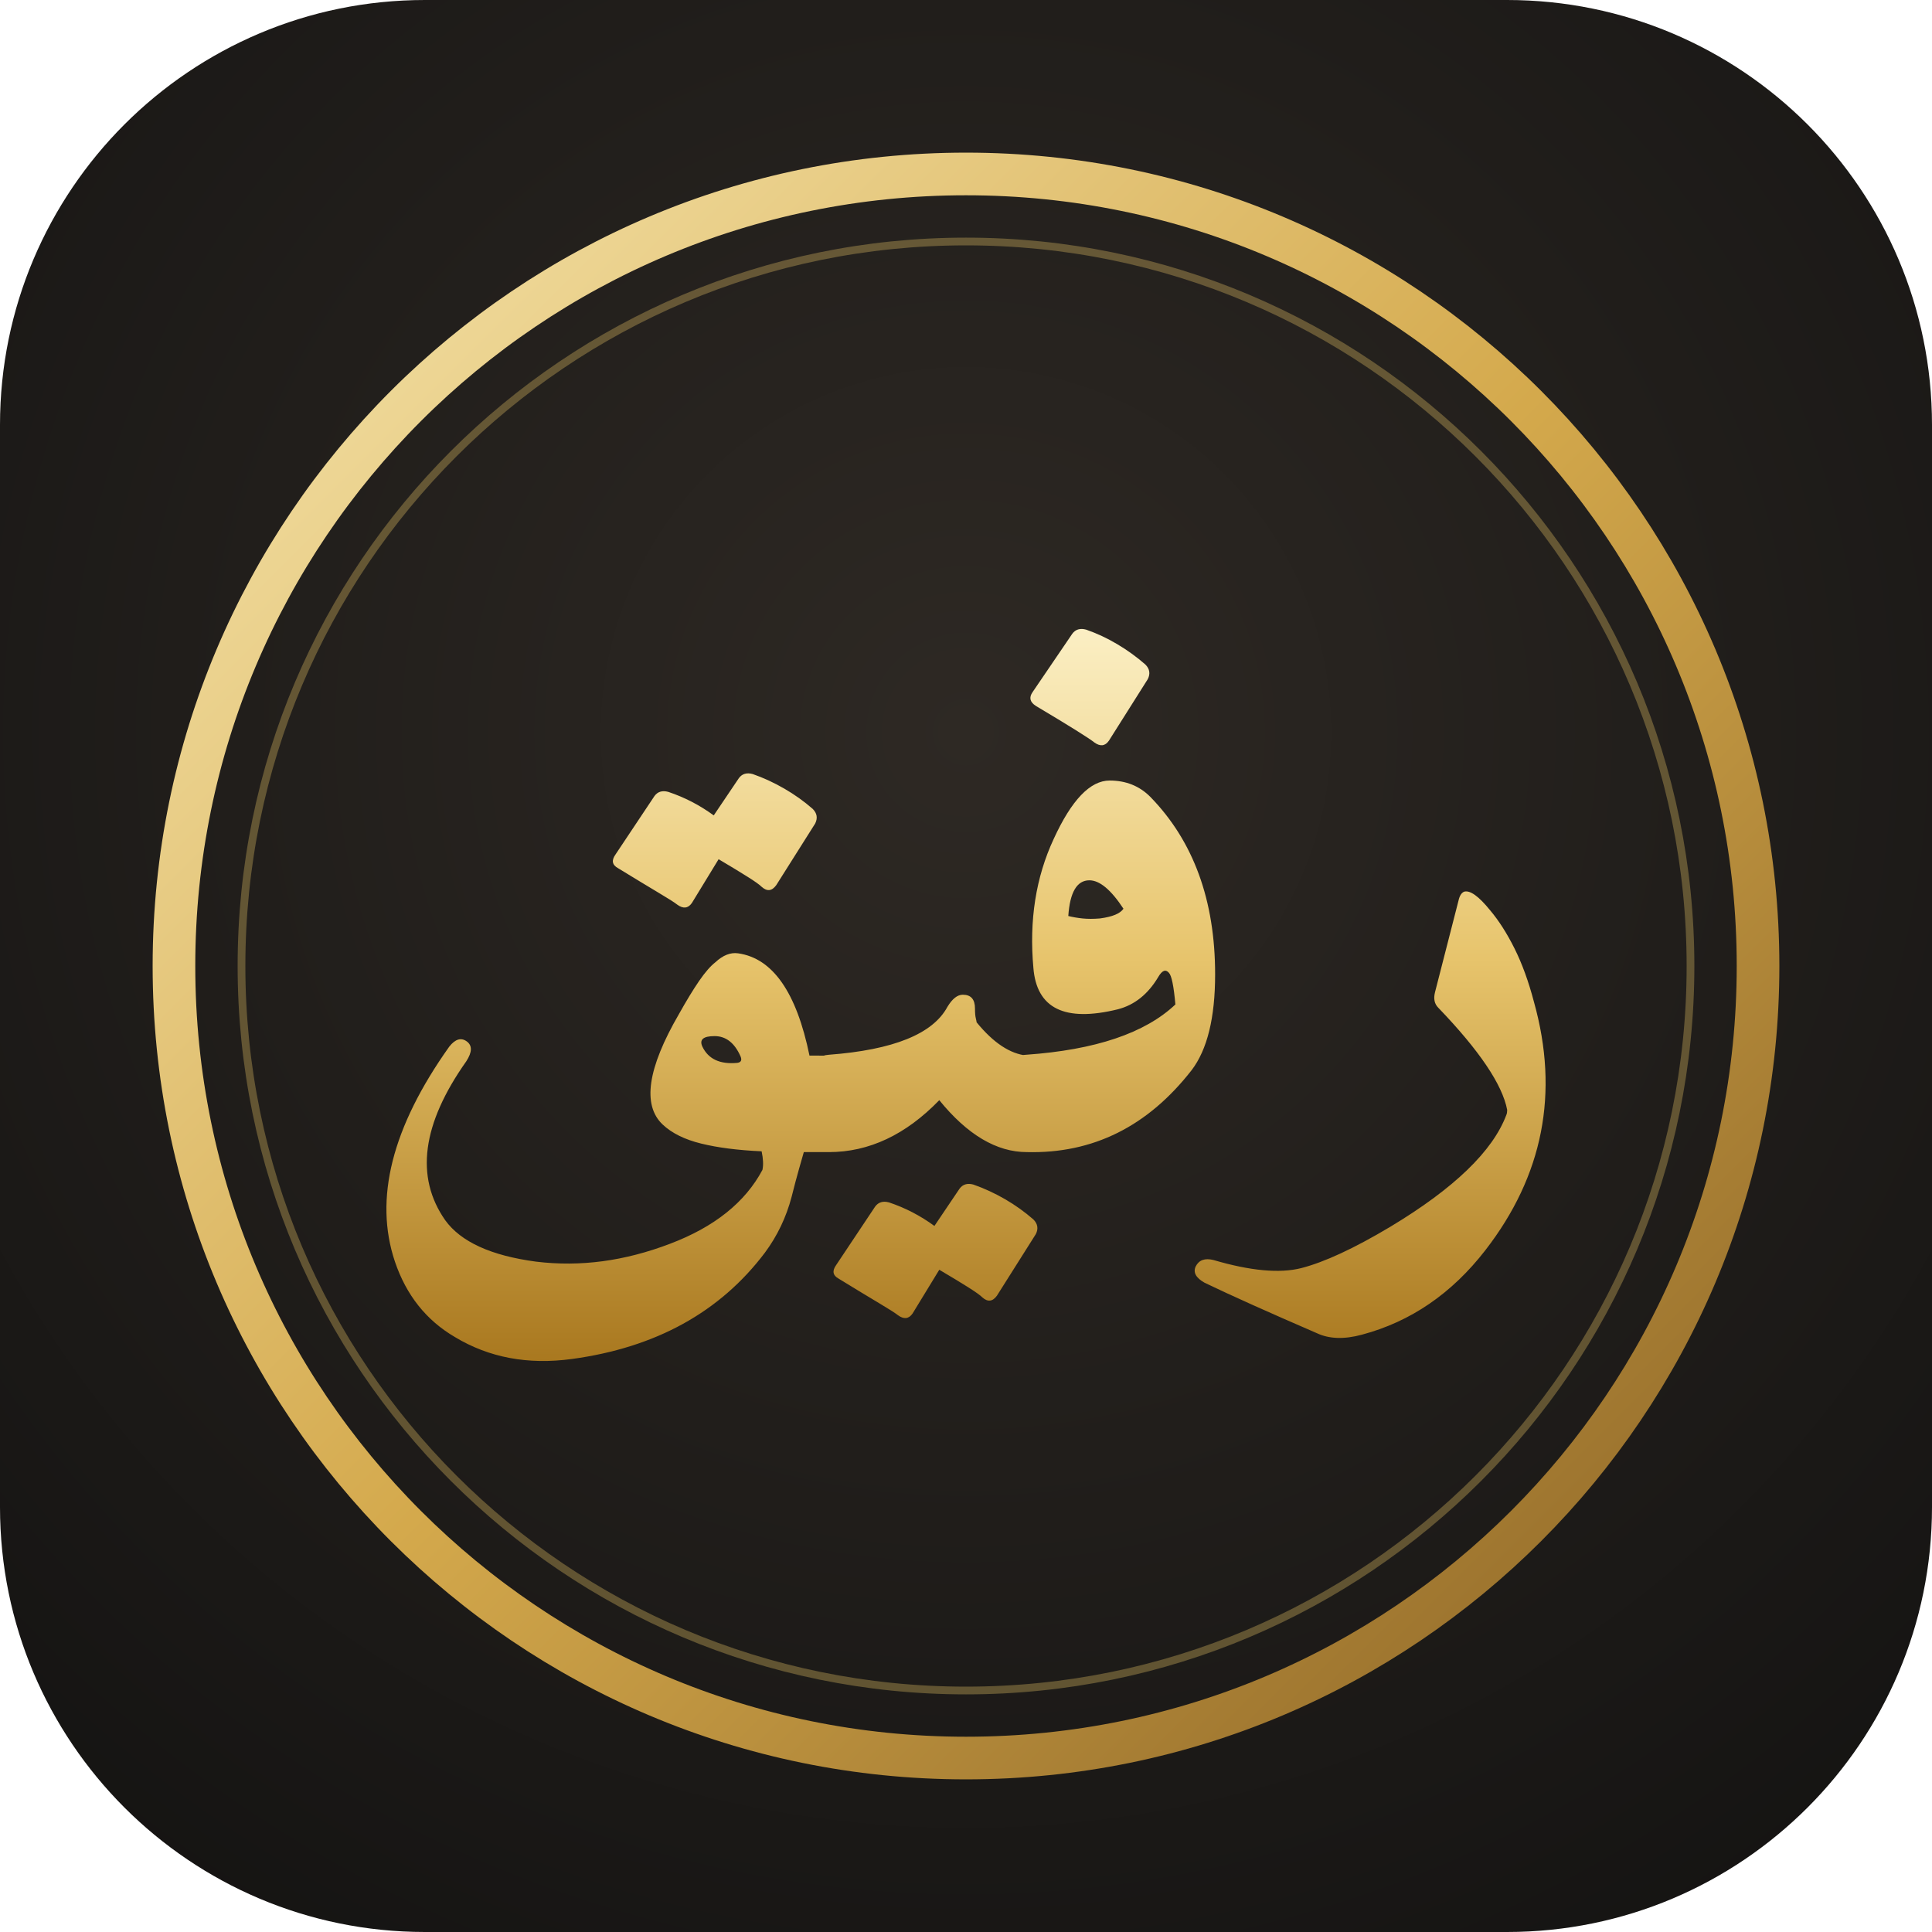
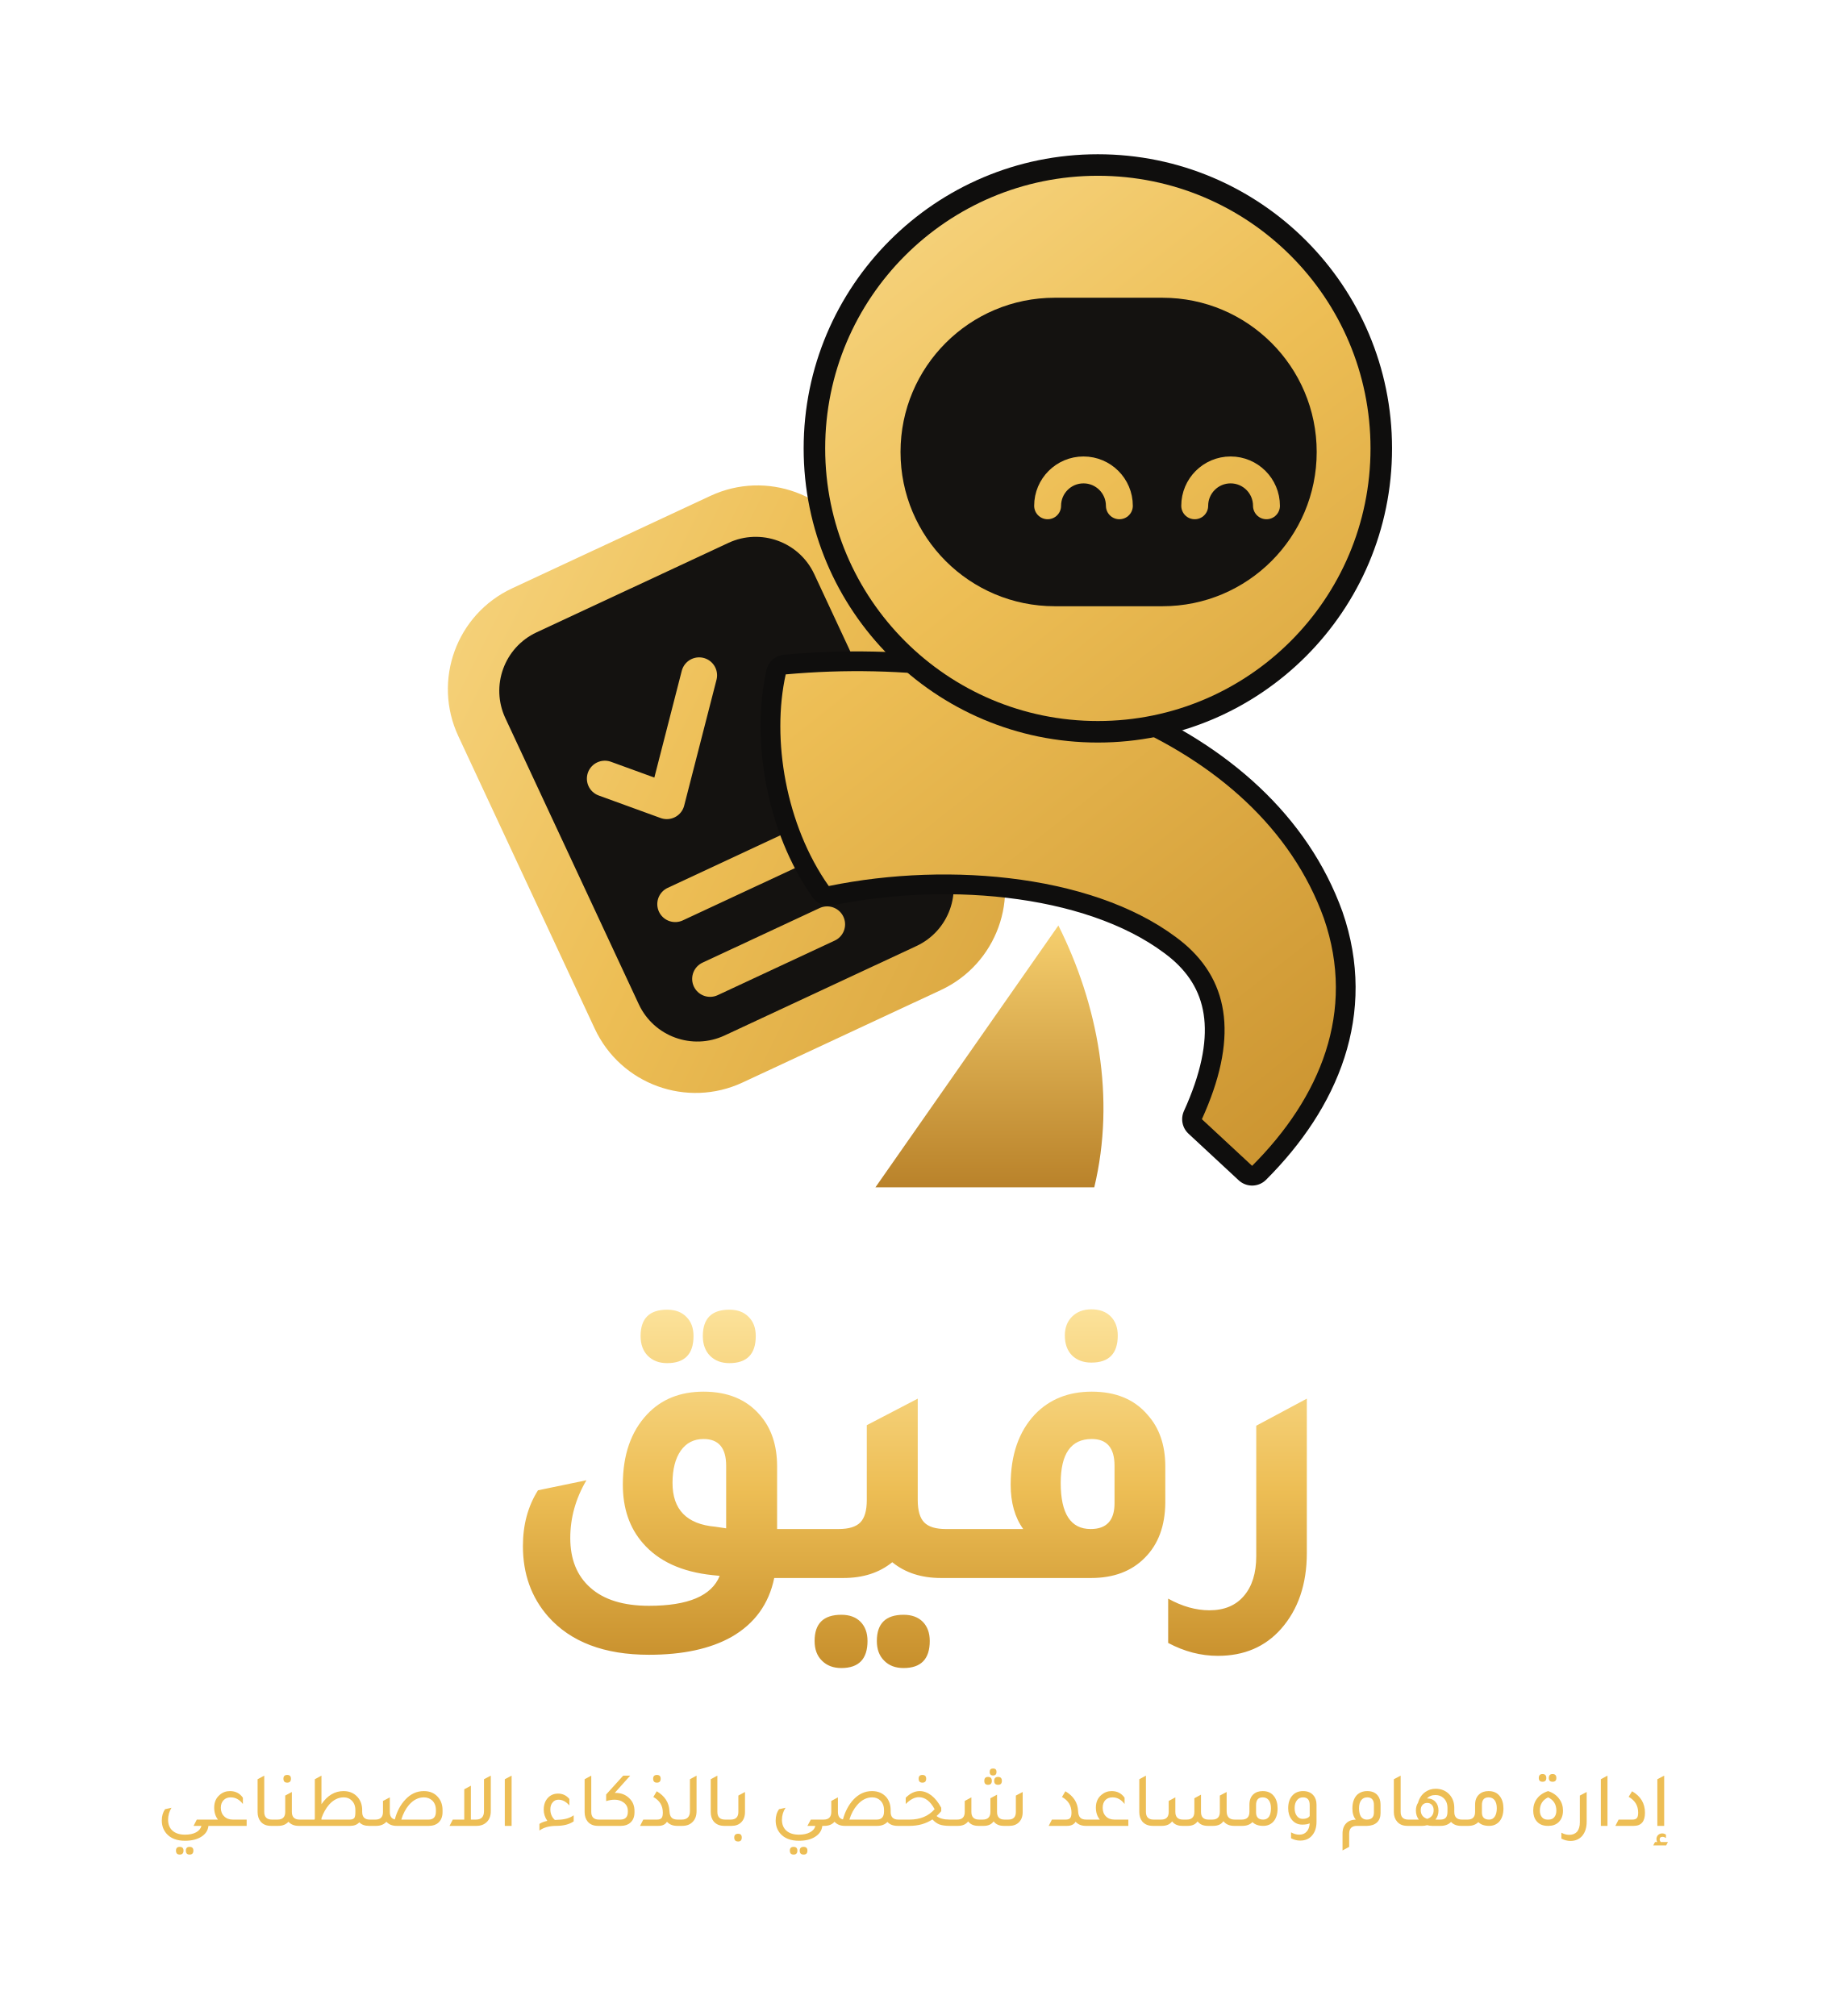
- <svg xmlns="http://www.w3.org/2000/svg" viewBox="0 0 512 512" width="512" height="512">
+ <svg xmlns="http://www.w3.org/2000/svg" viewBox="110 40 1020 1124" width="510" height="562">
  <defs>
-     <linearGradient id="g" x1="0" y1="0" x2="0" y2="1">
-       <stop offset="0" stop-color="#FBEFC4" />
-       <stop offset=".45" stop-color="#E7C46C" />
-       <stop offset="1" stop-color="#A9781F" />
+     <linearGradient id="g" gradientUnits="userSpaceOnUse" x1="400" y1="140" x2="860" y2="720">
+       <stop offset="0" stop-color="#FCE29A" />
+       <stop offset=".45" stop-color="#EDBE55" />
+       <stop offset="1" stop-color="#C78F2C" />
    </linearGradient>
-     <linearGradient id="r" x1="0" y1="0" x2="1" y2="1">
-       <stop offset="0" stop-color="#F7E7B0" />
-       <stop offset=".5" stop-color="#D4A94C" />
-       <stop offset="1" stop-color="#8A6224" />
+     <linearGradient id="g2" gradientUnits="userSpaceOnUse" x1="0" y1="556" x2="0" y2="702">
+       <stop offset="0" stop-color="#F6CF6E" />
+       <stop offset="1" stop-color="#B9822A" />
    </linearGradient>
-     <radialGradient id="bg" cx=".5" cy=".38" r=".75">
-       <stop offset="0" stop-color="#2E2924" />
-       <stop offset="1" stop-color="#141312" />
-     </radialGradient>
+     <linearGradient id="w" x1="0" y1="0" x2="0" y2="1">
+       <stop offset="0" stop-color="#FCE29A" />
+       <stop offset=".5" stop-color="#EDBE55" />
+       <stop offset="1" stop-color="#C78F2C" />
+     </linearGradient>
  </defs>
-   <rect width="512" height="512" rx="112.6" fill="url(#bg)" />
-   <circle cx="256.0" cy="256.0" r="209.9" fill="none" stroke="url(#r)" stroke-width="11.3" />
-   <circle cx="256.0" cy="256.0" r="192.0" fill="none" stroke="#E0BC62" stroke-opacity=".35" stroke-width="2.05" />
-   <path d="M195.6 252.64Q209.36 254.58 214.52 279.74Q221.62 279.74 222.26 279.95Q225.7 281.46 226.99 287.05Q228.28 292.64 226.78 298.87Q225.27 305.32 219.9 305.32H213.02Q212.59 306.83 211.73 309.84Q210.87 312.85 209.79 317.15Q207.64 325.32 202.7 331.98Q184.85 355.63 151.53 360.15Q134.11 362.51 120.57 354.34Q109.17 347.68 104.66 334.35Q96.27 309.41 119.06 277.37Q121.43 274.36 123.68 275.97Q125.94 277.59 123.58 281.24Q105.95 306.18 117.99 323.38Q124.22 331.98 142.07 334.35Q150.88 335.42 159.7 334.24Q168.51 333.06 177.54 329.62Q195.17 322.95 202.05 310.05Q202.48 308.12 201.84 305.11Q192.38 304.68 185.82 303.06Q179.26 301.45 175.61 298.01Q167.44 290.27 179.91 268.77Q182.92 263.39 185.28 259.95Q187.65 256.51 189.58 255.01Q192.59 252.21 195.6 252.64ZM196.25 279.95Q193.88 274.58 189.37 274.58Q184.85 274.58 186.14 277.37Q188.51 282.32 195.39 281.67Q196.89 281.46 196.25 279.95ZM195.82 206.2Q197.11 204.48 199.47 205.13Q203.77 206.63 207.86 209Q211.94 211.36 215.38 214.37Q217.1 216.09 216.03 218.24L205.71 234.58Q203.99 236.95 201.84 235.01Q200.98 234.15 198.07 232.33Q195.17 230.5 190.44 227.7L183.35 239.31Q181.84 241.46 179.48 239.74Q178.4 238.88 174.42 236.52Q170.45 234.15 163.78 230.07Q161.42 228.78 163.14 226.41L173.46 210.93Q174.75 209.21 177.11 209.86Q183.56 212.01 189.15 216.09ZM258.81 270.92Q265.48 279.09 272.14 279.74Q278.16 280.38 279.02 284.04Q279.67 286.62 279.02 293.07Q278.81 296.29 278.05 298.55Q277.3 300.81 276.66 302.31Q275.37 305.32 272.14 305.32Q260.1 305.32 248.92 291.56Q235.59 305.32 219.68 305.32Q215.17 305.32 213.88 299.52L211.94 290.7Q211.3 287.26 213.66 283.61Q216.03 279.74 219.68 279.52Q245.27 277.59 251.07 266.84Q253.01 263.61 255.16 263.61Q258.38 263.61 258.38 267.27Q258.38 268.99 258.6 269.85Q258.81 270.71 258.81 270.92ZM254.3 315Q255.59 313.28 257.95 313.92Q262.25 315.43 266.34 317.79Q270.42 320.16 273.86 323.17Q275.58 324.89 274.51 327.04L264.19 343.38Q262.47 345.74 260.32 343.81Q259.46 342.95 256.55 341.12Q253.65 339.29 248.92 336.5L241.83 348.11Q240.32 350.26 237.96 348.54Q236.88 347.68 232.9 345.31Q228.93 342.95 222.26 338.86Q219.9 337.57 221.62 335.21L231.94 319.73Q233.23 318.01 235.59 318.65Q242.04 320.8 247.63 324.89ZM294.07 206.85Q300.52 206.85 304.82 211.15Q322.02 228.78 322.02 258.23Q322.02 275.44 315.79 283.61Q298.37 305.97 272.14 305.32Q266.98 305.32 265.26 298.66Q263.76 292.21 265.26 286.19Q266.77 279.74 271.93 279.52Q299.45 277.59 311.49 266.19Q310.84 258.88 309.77 257.8Q308.48 256.3 306.97 258.88Q302.89 265.76 296.22 267.48Q275.15 272.64 273.86 256.51Q272.14 237.59 279.24 222.33Q286.33 206.85 294.07 206.85ZM288.7 233.29Q283.75 233.29 283.11 242.75Q284.83 243.18 286.87 243.4Q288.91 243.61 291.49 243.4Q296.44 242.75 297.73 240.82Q292.78 233.29 288.7 233.29ZM284.18 167.93Q285.47 166.21 287.84 166.86Q292.14 168.36 296.11 170.73Q300.09 173.09 303.53 176.1Q305.25 177.82 304.18 179.97L293.86 196.31Q292.35 198.46 289.99 196.74Q287.84 195.02 274.51 187.07Q272.14 185.56 273.65 183.41ZM386.52 238.67Q386.95 236.73 388.03 236.3Q390.39 235.66 394.91 241.25Q398.35 245.33 401.36 251.35Q404.37 257.37 406.52 265.54Q416.62 301.67 393.62 331.34Q380.29 348.54 360.94 353.7Q353.84 355.63 348.9 353.27Q339.44 349.18 332.02 345.85Q324.6 342.52 319.23 339.94Q315.79 338 316.86 335.64Q318.15 333.06 321.59 333.92Q336.21 338.22 344.81 336.07Q354.06 333.7 368.46 325.1Q393.83 309.84 399.21 295.43Q399.42 295 399.42 294.14Q397.49 284.04 381.15 267.05Q379.64 265.54 380.29 262.96Z" fill="url(#g)" />
+   <g transform="rotate(-25 515 480)">
+     <path d="M454,328H576A62,62 0 0 1 638,390V570A62,62 0 0 1 576,632H454A62,62 0 0 1 392,570V390A62,62 0 0 1 454,328Z" fill="url(#g)" />
+   </g>
+   <g transform="rotate(-25 515 480)">
+     <path d="M456,356H574A36,36 0 0 1 610,392V568A36,36 0 0 1 574,604H456A36,36 0 0 1 420,568V392A36,36 0 0 1 456,356Z" fill="#141210" />
+   </g>
+   <g transform="rotate(-25 515 480)">
+     <path d="M456,446l26,26l46,-56" fill="none" stroke="url(#g)" stroke-width="20" stroke-linecap="round" stroke-linejoin="round" />
+   </g>
+   <g transform="rotate(-25 515 480)">
+     <path d="M462,526h96M462,572h72" fill="none" stroke="url(#g)" stroke-width="20" stroke-linecap="round" stroke-linejoin="round" />
+   </g>
+   <path d="M598,702L700,556C722,600 732,652 720,702Z" fill="url(#g2)" />
+   <path d="M548,416C680,404 812,452 848,552C866,604 846,652 808,690L780,664C800,620 796,588 770,566C724,528 640,520 572,534C548,500 540,452 548,416Z" fill="#0F0E0D" stroke="#0F0E0D" stroke-width="22" stroke-linecap="round" stroke-linejoin="round" />
+   <path d="M548,416C680,404 812,452 848,552C866,604 846,652 808,690L780,664C800,620 796,588 770,566C724,528 640,520 572,534C548,500 540,452 548,416Z" fill="url(#g)" />
+   <path d="M558,290A164,164 0 1 1 886,290A164,164 0 1 1 558,290Z" fill="#0F0E0D" />
+   <path d="M570,290A152,152 0 1 1 874,290A152,152 0 1 1 570,290Z" fill="url(#g)" />
+   <path d="M698,206H758A86,86 0 0 1 844,292V292A86,86 0 0 1 758,378H698A86,86 0 0 1 612,292V292A86,86 0 0 1 698,206Z" fill="#141210" />
+   <path d="M694,322a20,20 0 0 1 40,0M776,322a20,20 0 0 1 40,0" fill="none" stroke="url(#g)" stroke-width="15" stroke-linecap="round" stroke-linejoin="round" />
+   <path d="M481.9 800Q475.2 800 471.1 795.9Q467.1 791.8 467.1 784.9Q467.1 770.2 481.9 770.2Q488.7 770.2 492.6 774.2Q496.6 778.1 496.6 784.9Q496.6 800 481.9 800ZM516.6 800Q509.9 800 505.8 795.9Q501.8 791.8 501.8 784.9Q501.8 770.2 516.6 770.2Q523.4 770.2 527.3 774.2Q531.3 778.1 531.3 784.9Q531.3 800 516.6 800ZM541.6 919.8Q537.1 941.6 517.7 952.7Q500 962.6 471.8 962.6Q434.4 962.6 415.5 941.2Q401.5 925.2 401.5 902Q401.5 884.2 409.9 870.9L436.9 865.3Q427.9 880.6 427.9 897.5Q427.9 915.3 439.1 925.2Q450.4 935.3 471.8 935.3Q504.5 935.3 511.2 918.6L507.2 918.2Q481.5 915.5 468.4 900.4Q457.2 887.6 457.2 867.7Q457.2 843 470.7 828.6Q482.6 815.9 502.2 815.9Q522.3 815.9 533.5 828.8Q543.2 839.8 543.2 857.6V892.5H570.7V919.8ZM514.8 892.1V857.2Q514.8 842.3 502.2 842.3Q494.1 842.3 489.5 848.8Q484.9 855.4 484.9 866.8Q484.9 889.1 508.7 891.2ZM637.3 892.5H657.6V919.8H634.6Q618.2 919.8 607.4 911Q596.6 919.8 580.1 919.8H557.2V892.5H577.4Q586 892.5 589.6 888.8Q593.2 885.1 593.2 876.3V834.6L621.6 819.8V876.3Q621.6 885.1 625.2 888.8Q628.8 892.5 637.3 892.5ZM579 940.3Q585.8 940.3 589.7 944.2Q593.6 948.2 593.6 954.9Q593.6 970 579 970Q572.3 970 568.2 965.9Q564.1 961.9 564.1 954.9Q564.1 940.3 579 940.3ZM613.7 940.3Q620.5 940.3 624.4 944.2Q628.3 948.2 628.3 954.9Q628.3 970 613.7 970Q606.9 970 602.9 965.9Q598.8 961.9 598.8 954.9Q598.8 940.3 613.7 940.3ZM718.4 799.7Q711.7 799.7 707.6 795.7Q703.6 791.6 703.6 784.6Q703.6 778.1 707.6 774.1Q711.7 770 718.4 770Q725.2 770 729.1 773.9Q733.1 777.9 733.1 784.6Q733.1 799.7 718.4 799.7ZM644.1 919.8V892.5H680.4Q673.4 882.8 673.4 867.7Q673.4 843 686.9 828.6Q699.1 815.9 718.6 815.9Q738.7 815.9 749.7 828.8Q759.6 839.8 759.6 857.6V877.9Q759.4 897.3 748.2 908.5Q737.1 919.8 718.2 919.8ZM731.3 857.2Q731.3 842.3 718.6 842.3Q701.3 842.3 701.3 866.8Q701.3 892.5 718 892.5Q731.3 892.5 731.3 878.1ZM838.5 905.8Q838.5 931.9 824.1 948.2Q810.8 963.2 788.9 963.2Q774.7 963.2 761.2 956V931.3Q772.9 937.8 784.2 937.8Q796.6 937.8 803.4 929.8Q810.3 921.8 810.3 907.6V834.9L838.5 819.8Z" fill="url(#w)" />
+   <path d="M226.2 1058Q225.8 1061.9 222 1064.2Q218.5 1066.3 213.1 1066.3Q206.3 1066.3 202.8 1062.3Q200.2 1059.3 200.2 1055Q200.2 1051.3 202 1048.7L205.6 1047.9Q203.7 1051 203.7 1054.6Q203.7 1058.5 206.2 1060.7Q208.7 1062.9 213.1 1062.9Q216.9 1062.9 219.3 1061.6Q221.7 1060.3 222.3 1058H217.9L219.7 1054.5H226.3V1058ZM210.2 1074Q208.1 1074 208.1 1071.8Q208.1 1069.7 210.2 1069.7Q212.3 1069.7 212.3 1071.8Q212.3 1074 210.2 1074ZM215.7 1074Q213.6 1074 213.6 1071.8Q213.6 1069.7 215.7 1069.7Q217.8 1069.7 217.8 1071.8Q217.8 1074 215.7 1074ZM247.5 1054.5V1058H224V1054.5H231.5Q229.4 1051.8 229.4 1047.8Q229.4 1043.3 232.5 1040.7Q234.9 1038.6 238.2 1038.6Q242.8 1038.6 245.4 1042.3V1045.8Q242.6 1042.1 238.6 1042.1Q236.2 1042.1 234.7 1043.6Q233.1 1045.2 233.1 1047.9Q233.1 1050.9 235 1052.7Q236.8 1054.5 239.8 1054.5ZM261.1 1058Q257.3 1058 255.3 1055.6Q253.6 1053.5 253.6 1050.3V1032L257.3 1030V1050.2Q257.3 1054.5 261.6 1054.5H264.4V1058ZM270.1 1033.9Q268 1033.9 268 1031.7Q268 1029.6 270.1 1029.6Q272.2 1029.6 272.2 1031.7Q272.2 1033.9 270.1 1033.9ZM277 1054.5H279.8V1058H276.5Q272.9 1058 270.8 1055.7Q268.7 1058 265.1 1058H261.8V1054.5H264.7Q269 1054.5 269 1050.2V1041.1L272.7 1039.1V1050.2Q272.7 1054.5 277 1054.5ZM316.1 1054.5H319V1058H315.7Q312.2 1058 310.3 1056Q308.5 1058 305.2 1058H277.2V1054.5H285.3L285.5 1054V1032L289.2 1030V1045.9Q294.2 1038.6 301.5 1038.6Q306.4 1038.6 309.4 1042Q311.9 1044.9 311.9 1049.2V1050.2Q311.9 1054.5 316.1 1054.5ZM308.1 1050.4V1049.2Q308.1 1045.8 306 1043.8Q304.3 1042.1 301.6 1042.1Q297.1 1042.1 293.5 1046.1Q290.8 1049.2 289.2 1053.7V1054.5H304.9Q306.8 1054.5 307.5 1053.6Q308.1 1052.8 308.1 1050.4ZM330.1 1054.4Q331.8 1047.8 335.9 1043.4Q340.3 1038.6 346.3 1038.6Q351.3 1038.6 354.2 1042Q356.7 1044.9 356.7 1049.2V1050.3Q356.7 1054.1 354.4 1056.2Q352.4 1058 349.1 1058H331.1Q327.5 1058 325.4 1055.7Q323.3 1058 319.7 1058H316.4V1054.5H319.3Q323.5 1054.5 323.5 1050.2V1044.1L327.3 1042.1V1050.2Q327.3 1053.8 330.1 1054.4ZM353 1050V1049.2Q353 1045.8 350.9 1043.8Q349 1042.1 346.3 1042.1Q341.7 1042.1 338 1046.3Q335.2 1049.6 333.7 1054.5H348.9Q353 1054.5 353 1050ZM379.8 1032 383.6 1030V1049.8Q383.6 1053.7 381.3 1055.9Q379.1 1058 375.6 1058H360.6L362.4 1054.5H368.8V1037.6L372.5 1035.6V1054.5H375.3Q379.8 1054.5 379.8 1049.8ZM391.4 1058V1032L395.2 1030V1058ZM410.7 1060.6V1056.9Q412.3 1055.8 415.1 1055.2Q413.1 1052.3 413.1 1049Q413.1 1044.8 415.5 1042.3Q417.7 1040 421.1 1040Q424.9 1040 427.4 1043V1046.6Q424.6 1043.4 421.3 1043.4Q419.3 1043.4 418.1 1044.9Q416.8 1046.3 416.8 1048.8Q416.8 1052.4 419.3 1054.7Q420.4 1054.6 420.9 1054.6Q426.5 1054.5 429.8 1052.1V1055.5Q426.1 1058 420.1 1058Q414.3 1058 410.7 1060.6ZM443.4 1058Q439.6 1058 437.6 1055.6Q435.9 1053.5 435.9 1050.3V1032L439.6 1030V1050.2Q439.6 1054.5 443.9 1054.5H446.7V1058ZM452.7 1039.6Q452.7 1039.6 452.8 1039.6Q452.9 1039.6 453 1039.6Q457.9 1039.6 460.9 1042.7Q463.7 1045.4 463.7 1049.7V1050.4Q463.7 1054.2 461.4 1056.2Q459.4 1058 456.1 1058H444.1V1054.5H455.8Q460 1054.5 460 1050.1V1049.7Q460 1046.5 457.4 1044.8Q455.4 1043.4 452.6 1043.4Q450.3 1043.4 447.9 1044.2V1040.5L457.4 1030H461.3ZM476.2 1033.9Q474.1 1033.9 474.1 1031.7Q474.1 1029.6 476.2 1029.6Q478.3 1029.6 478.3 1031.7Q478.3 1033.9 476.2 1033.9ZM466.8 1058 468.6 1054.5H476.3Q478.1 1054.5 478.8 1053.6Q479.5 1052.8 479.5 1050.6Q479.5 1044.8 474.2 1041.9L476.1 1038.7Q482.9 1042.7 483.2 1049.8Q483.3 1052.3 484.4 1053.4Q485.4 1054.5 487.8 1054.5H490.3V1058H487.5Q483.9 1058 481.8 1055.7Q480.4 1058 477 1058ZM487.7 1058V1054.5H490Q494.6 1054.5 494.6 1049.8V1032L498.3 1030V1049.8Q498.3 1053.7 496 1055.9Q493.9 1058 490.3 1058ZM513.8 1058Q510 1058 507.9 1055.6Q506.2 1053.5 506.2 1050.3V1032L509.9 1030V1050.2Q509.9 1054.5 514.2 1054.5H517.1V1058ZM514.4 1058V1054.5H517.3Q521.6 1054.5 521.6 1050.2V1041.1L525.3 1039.1V1050.3Q525.3 1054 523.1 1056.1Q521.1 1058 517.8 1058ZM521.5 1066.7Q519.3 1066.7 519.3 1064.5Q519.3 1062.4 521.5 1062.4Q523.5 1062.4 523.5 1064.5Q523.5 1066.7 521.5 1066.7ZM568.4 1058Q568 1061.9 564.2 1064.2Q560.8 1066.3 555.4 1066.3Q548.5 1066.3 545 1062.3Q542.4 1059.3 542.4 1055Q542.4 1051.3 544.3 1048.7L547.9 1047.9Q545.9 1051 545.9 1054.6Q545.9 1058.5 548.4 1060.7Q550.9 1062.9 555.4 1062.9Q559.1 1062.9 561.5 1061.6Q564 1060.3 564.5 1058H560.1L562 1054.5H568.5V1058ZM552.4 1074Q550.3 1074 550.3 1071.8Q550.3 1069.7 552.4 1069.7Q554.5 1069.7 554.5 1071.8Q554.5 1074 552.4 1074ZM558 1074Q555.8 1074 555.8 1071.8Q555.8 1069.7 558 1069.7Q560.1 1069.7 560.1 1071.8Q560.1 1074 558 1074ZM610.8 1054.5H613.7V1058H610.4Q606.7 1058 604.7 1055.8Q602.6 1058 599 1058H580.9Q577.3 1058 575.2 1055.7Q573.2 1058 569.5 1058H566.2V1054.5H569.1Q573.4 1054.5 573.4 1050.2V1044.1L577.1 1042.1V1050.2Q577.1 1053.8 579.9 1054.4Q581.7 1047.8 585.7 1043.4Q590.2 1038.6 596.1 1038.6Q601.1 1038.6 604.1 1042Q606.5 1044.9 606.5 1049.2V1050.2Q606.5 1054.5 610.8 1054.5ZM598.7 1054.5Q602.8 1054.5 602.8 1050V1049.2Q602.8 1045.8 600.7 1043.8Q598.9 1042.1 596.2 1042.1Q591.6 1042.1 587.9 1046.3Q585 1049.6 583.5 1054.5ZM624.2 1033.9Q622.1 1033.9 622.1 1031.7Q622.1 1029.6 624.2 1029.6Q626.3 1029.6 626.3 1031.7Q626.3 1033.9 624.2 1033.9ZM639.4 1054.5H642.3V1058H639.4Q635.9 1058 633.7 1057.2Q631.6 1056.4 629.8 1054.4Q624.3 1058 617 1058H611.1V1054.5H617Q625.9 1054.5 631 1048.7Q627.4 1042 622.2 1042Q618.7 1042 614.9 1045.8V1042.3Q618.6 1038.6 622.7 1038.6Q626 1038.6 629.2 1041Q632.3 1043.4 634.7 1047.9V1049.8Q633.3 1051.5 632.1 1052.5Q634.5 1054.5 639.4 1054.5ZM663.6 1029.9Q661.7 1029.9 661.7 1027.9Q661.7 1026 663.6 1026Q665.5 1026 665.5 1027.9Q665.5 1029.9 663.6 1029.9ZM660.8 1035.1Q658.7 1035.1 658.7 1032.9Q658.7 1030.7 660.8 1030.7Q662.9 1030.7 662.9 1032.9Q662.9 1035.1 660.8 1035.1ZM666.4 1035.1Q664.2 1035.1 664.2 1032.9Q664.2 1030.7 666.4 1030.7Q668.5 1030.7 668.5 1032.9Q668.5 1035.1 666.4 1035.1ZM639.6 1058V1054.5H643.6Q647.8 1054.5 647.8 1050.2V1044.1L651.5 1042.1V1050.2Q651.5 1054.5 655.8 1054.5H657.8Q662.1 1054.5 662.1 1050.2V1042.6L665.8 1040.6V1050.2Q665.8 1054.5 670 1054.5H672.1Q676.3 1054.5 676.3 1050.2V1041.1L680.1 1039.1V1050.3Q680.1 1054 677.9 1056.1Q675.9 1058 672.6 1058H669.6Q665.8 1058 663.9 1055.5Q662.1 1058 658.4 1058H655.4Q651.6 1058 649.7 1055.5Q647.8 1058 644 1058ZM694.6 1058 696.4 1054.5H704.1Q705.9 1054.5 706.6 1053.6Q707.3 1052.8 707.3 1050.6Q707.3 1044.8 702 1041.9L703.9 1038.7Q710.7 1042.7 711 1049.8Q711.1 1052.3 712.2 1053.4Q713.2 1054.5 715.6 1054.5H718.2V1058H715.3Q711.7 1058 709.6 1055.7Q708.2 1058 704.8 1058ZM739 1054.5V1058H715.5V1054.5H723.1Q720.9 1051.8 720.9 1047.8Q720.9 1043.3 724 1040.7Q726.5 1038.6 729.7 1038.6Q734.3 1038.6 736.9 1042.3V1045.8Q734.1 1042.1 730.2 1042.1Q727.7 1042.1 726.2 1043.6Q724.7 1045.2 724.7 1047.9Q724.7 1050.9 726.5 1052.7Q728.3 1054.5 731.3 1054.5ZM752.7 1058Q748.9 1058 746.8 1055.6Q745.1 1053.5 745.1 1050.3V1032L748.8 1030V1050.2Q748.8 1054.5 753.1 1054.5H756V1058ZM753.4 1058V1054.5H757.3Q761.5 1054.5 761.5 1050.2V1044.1L765.2 1042.1V1050.2Q765.2 1054.5 769.5 1054.5H771.5Q775.8 1054.5 775.8 1050.2V1042.6L779.5 1040.6V1050.2Q779.5 1054.5 783.7 1054.5H785.8Q790 1054.5 790 1050.2V1041.1L793.8 1039.1V1049.8Q793.8 1054.5 798.3 1054.5H801.9V1058H798Q794.1 1058 792 1055.4Q790.2 1058 786.3 1058H783.3Q779.5 1058 777.6 1055.5Q775.8 1058 772.1 1058H769.1Q765.3 1058 763.4 1055.5Q761.5 1058 757.7 1058ZM806.5 1046.2Q806.5 1042.4 808.7 1040.4Q810.7 1038.6 813.9 1038.6Q818.1 1038.6 820.3 1041.6Q822.2 1044.2 822.2 1048.3Q822.2 1053 819.8 1055.7Q817.6 1058 814.2 1058Q810.3 1058 808.2 1055.9Q806.1 1058 802.6 1058H799.3V1054.5H802.2Q806.5 1054.5 806.5 1050.2ZM810.2 1050.5Q810.2 1054.5 814.2 1054.5Q816.2 1054.5 817.4 1052.9Q818.5 1051.2 818.5 1048.2Q818.5 1045.3 817.3 1043.7Q816.1 1042.1 813.9 1042.1Q810.2 1042.1 810.2 1046.4ZM840.1 1056.6Q838.4 1057.3 836 1057.3Q832.2 1057.3 830 1054.4Q828.1 1051.9 828.1 1048.2Q828.1 1043.5 830.6 1040.9Q832.8 1038.6 836.4 1038.6Q840.1 1038.6 842.1 1040.9Q843.9 1042.9 843.9 1046.2V1055.7Q843.9 1060.6 841.3 1063.5Q838.9 1066.2 834.8 1066.2Q832.1 1066.2 829.7 1064.9V1061.6Q832 1062.9 834.3 1062.9Q836.9 1062.9 838.4 1061.2Q839.9 1059.6 840.1 1056.6ZM840.1 1046.4Q840.1 1042.1 836.4 1042.1Q834.2 1042.1 833 1043.7Q831.7 1045.3 831.7 1048.1Q831.7 1050.8 832.9 1052.4Q834.1 1054.1 836.2 1054.1Q839 1054.1 840.1 1052.5ZM858.4 1071.7V1062.3Q858.4 1058.6 860.5 1056.5Q862.4 1054.6 865.8 1054.5Q863.9 1052.3 863.9 1048.3Q863.9 1043.6 866.3 1040.9Q868.6 1038.6 872.2 1038.6Q875.9 1038.6 877.9 1040.9Q879.6 1042.9 879.6 1046.2V1050.9Q879.6 1054.2 877.6 1056.1Q875.6 1057.9 872.1 1058H866.4Q862.1 1058 862.1 1062.4V1069.7ZM875.9 1046.4Q875.9 1042.1 872.2 1042.1Q870 1042.1 868.8 1043.7Q867.6 1045.3 867.6 1048.2Q867.6 1051.2 868.7 1052.9Q869.9 1054.5 871.9 1054.5Q875.9 1054.5 875.9 1050.5ZM894.6 1058Q890.8 1058 888.8 1055.6Q887 1053.5 887 1050.3V1032L890.8 1030V1050.2Q890.8 1054.5 895.1 1054.5H897.9V1058ZM925 1054.5H927.8V1058H924.5Q920.9 1058 918.9 1055.8Q916.7 1058 913.1 1058H908.4Q906.9 1058 905.6 1057.6Q904.2 1058 902.8 1058H895.3V1054.5H900.9Q899.3 1052.3 899.3 1049.5Q899.3 1046.9 900.5 1045.1Q901.6 1041.1 904.7 1039Q907.2 1037.3 910.3 1037.3Q914.9 1037.3 917.9 1040.4Q920.7 1043.4 920.7 1048V1050.2Q920.7 1054.5 925 1054.5ZM912.9 1054.5Q915.1 1054.5 916 1053.4Q916.9 1052.4 916.9 1050V1048Q916.9 1044.4 914.6 1042.4Q912.8 1040.8 910.2 1040.8Q907.2 1040.8 905.5 1042.7H905.6Q908.5 1042.7 910.2 1044.6Q911.9 1046.4 911.9 1049.5Q911.9 1052.4 910.2 1054.5ZM905.6 1054.1Q909.2 1052.9 909.2 1049.2Q909.2 1047.4 908.2 1046.3Q907.2 1045.2 905.6 1045.2Q904 1045.2 903 1046.3Q902 1047.4 902 1049.2Q902 1052.9 905.6 1054.1ZM932.3 1046.2Q932.3 1042.4 934.6 1040.4Q936.6 1038.6 939.8 1038.6Q944 1038.6 946.2 1041.6Q948.1 1044.2 948.1 1048.3Q948.1 1053 945.7 1055.7Q943.5 1058 940.1 1058Q936.2 1058 934.1 1055.9Q932 1058 928.5 1058H925.2V1054.5H928.1Q932.3 1054.5 932.3 1050.2ZM936.1 1050.5Q936.1 1054.5 940.1 1054.5Q942.1 1054.5 943.2 1052.9Q944.4 1051.2 944.4 1048.2Q944.4 1045.3 943.2 1043.7Q942 1042.1 939.8 1042.1Q936.1 1042.1 936.1 1046.4ZM969.9 1033.4Q967.8 1033.4 967.8 1031.3Q967.8 1029.1 969.9 1029.1Q972 1029.1 972 1031.3Q972 1033.4 969.9 1033.4ZM975.5 1033.4Q973.4 1033.4 973.4 1031.3Q973.4 1029.1 975.5 1029.1Q977.6 1029.1 977.6 1031.3Q977.6 1033.4 975.5 1033.4ZM972.8 1058Q968.8 1058 966.6 1055.4Q964.7 1053.1 964.7 1049.5Q964.7 1045.6 966.8 1042.8Q969 1039.9 973 1038.6Q977.2 1040 979.3 1043.1Q981.3 1045.8 981.3 1049.5Q981.3 1053.6 978.8 1056Q976.6 1058 973.2 1058ZM972.6 1054.5H973.3Q975.3 1054.5 976.4 1053.2Q977.6 1051.8 977.6 1049.5Q977.6 1044.3 973 1042.1Q968.4 1044.3 968.4 1049.5Q968.4 1051.8 969.6 1053.2Q970.7 1054.5 972.6 1054.5ZM994.5 1055.7Q994.5 1060.6 992 1063.6Q989.5 1066.4 985.5 1066.4Q982.9 1066.4 980.4 1065.1V1061.8Q982.6 1063 984.8 1063Q987.6 1063 989.2 1061.2Q990.7 1059.3 990.7 1056V1041.1L994.5 1039.1ZM1002.4 1058V1032L1006.1 1030V1058ZM1010.5 1058 1012.3 1054.5H1020Q1021.8 1054.5 1022.5 1053.6Q1023.2 1052.8 1023.2 1050.6Q1023.2 1044.8 1017.9 1041.8L1019.8 1038.7Q1027 1042.8 1027 1050.7Q1027 1058 1020.7 1058ZM1033.9 1058V1032L1037.7 1030V1058ZM1031.6 1068.9 1032.6 1067H1033.8Q1033.4 1066.2 1033.4 1065.3Q1033.4 1064.1 1034.3 1063.1Q1035.3 1062.2 1036.6 1062.2Q1037.7 1062.2 1038.7 1062.9V1064.8Q1037.7 1064.1 1036.8 1064.1Q1035.2 1064.1 1035.2 1065.5Q1035.2 1066.3 1035.8 1067H1039.8L1038.8 1068.9Z" fill="#EDBE55" />
</svg>
